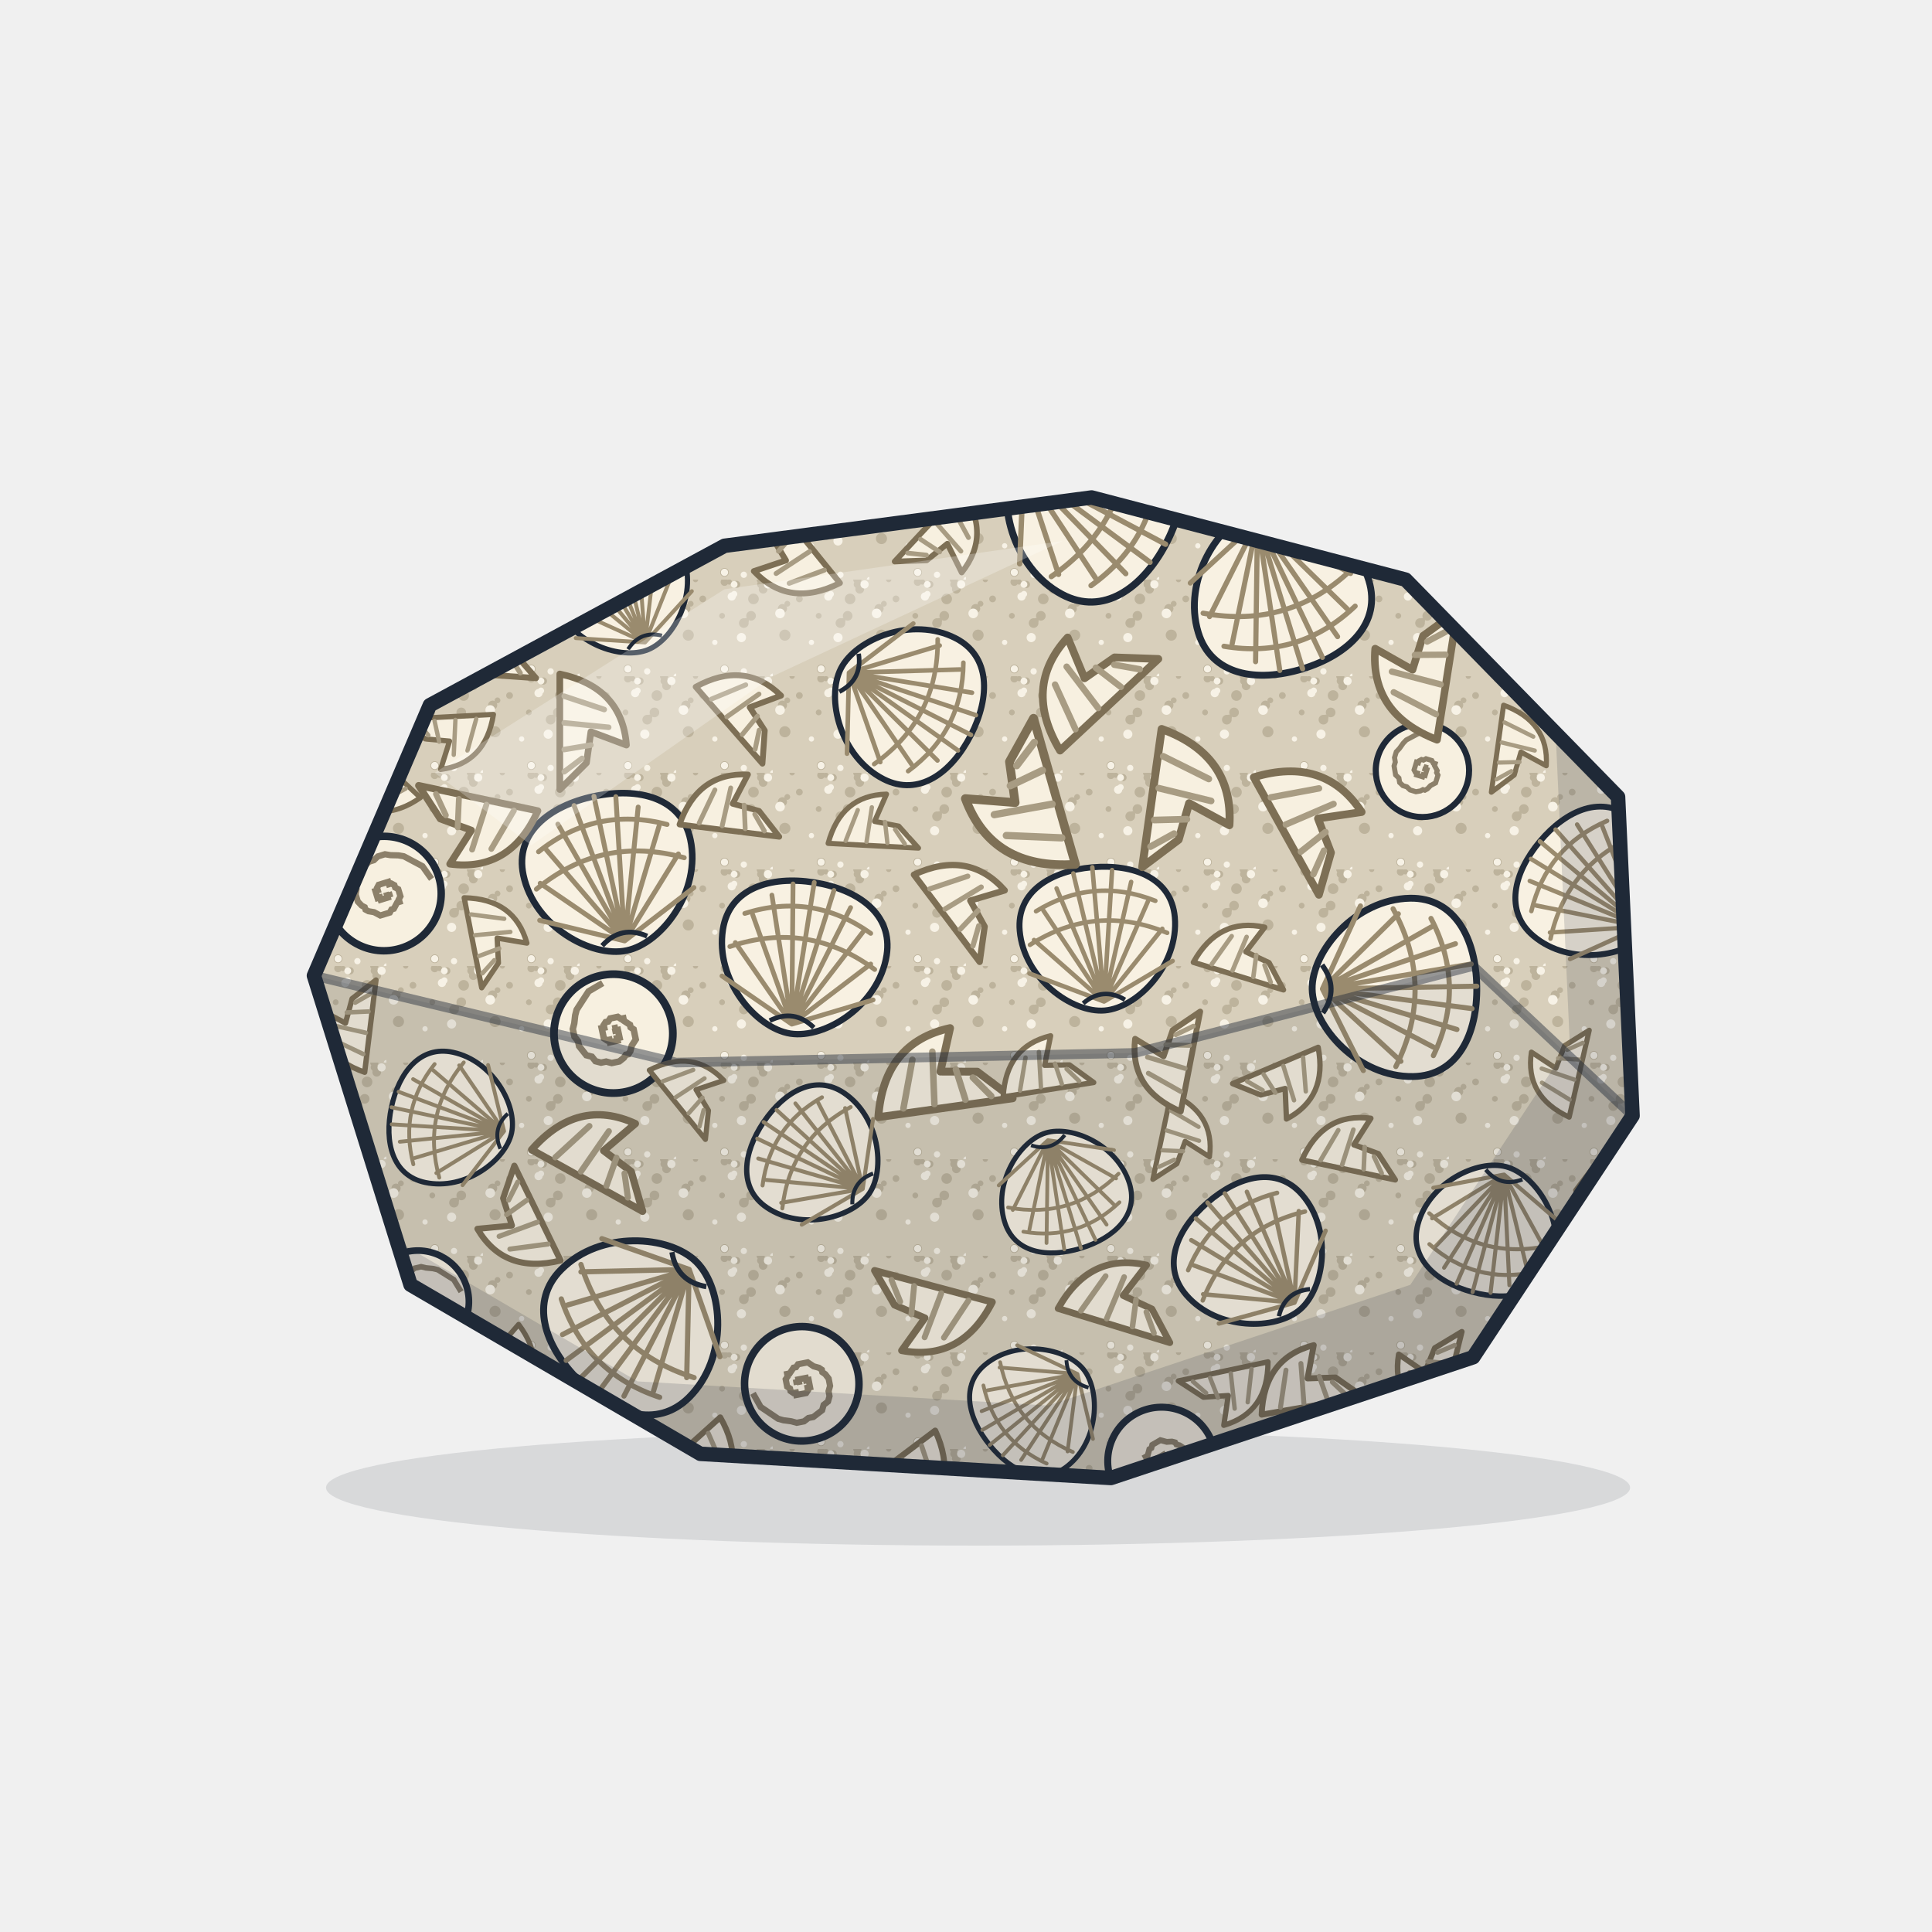
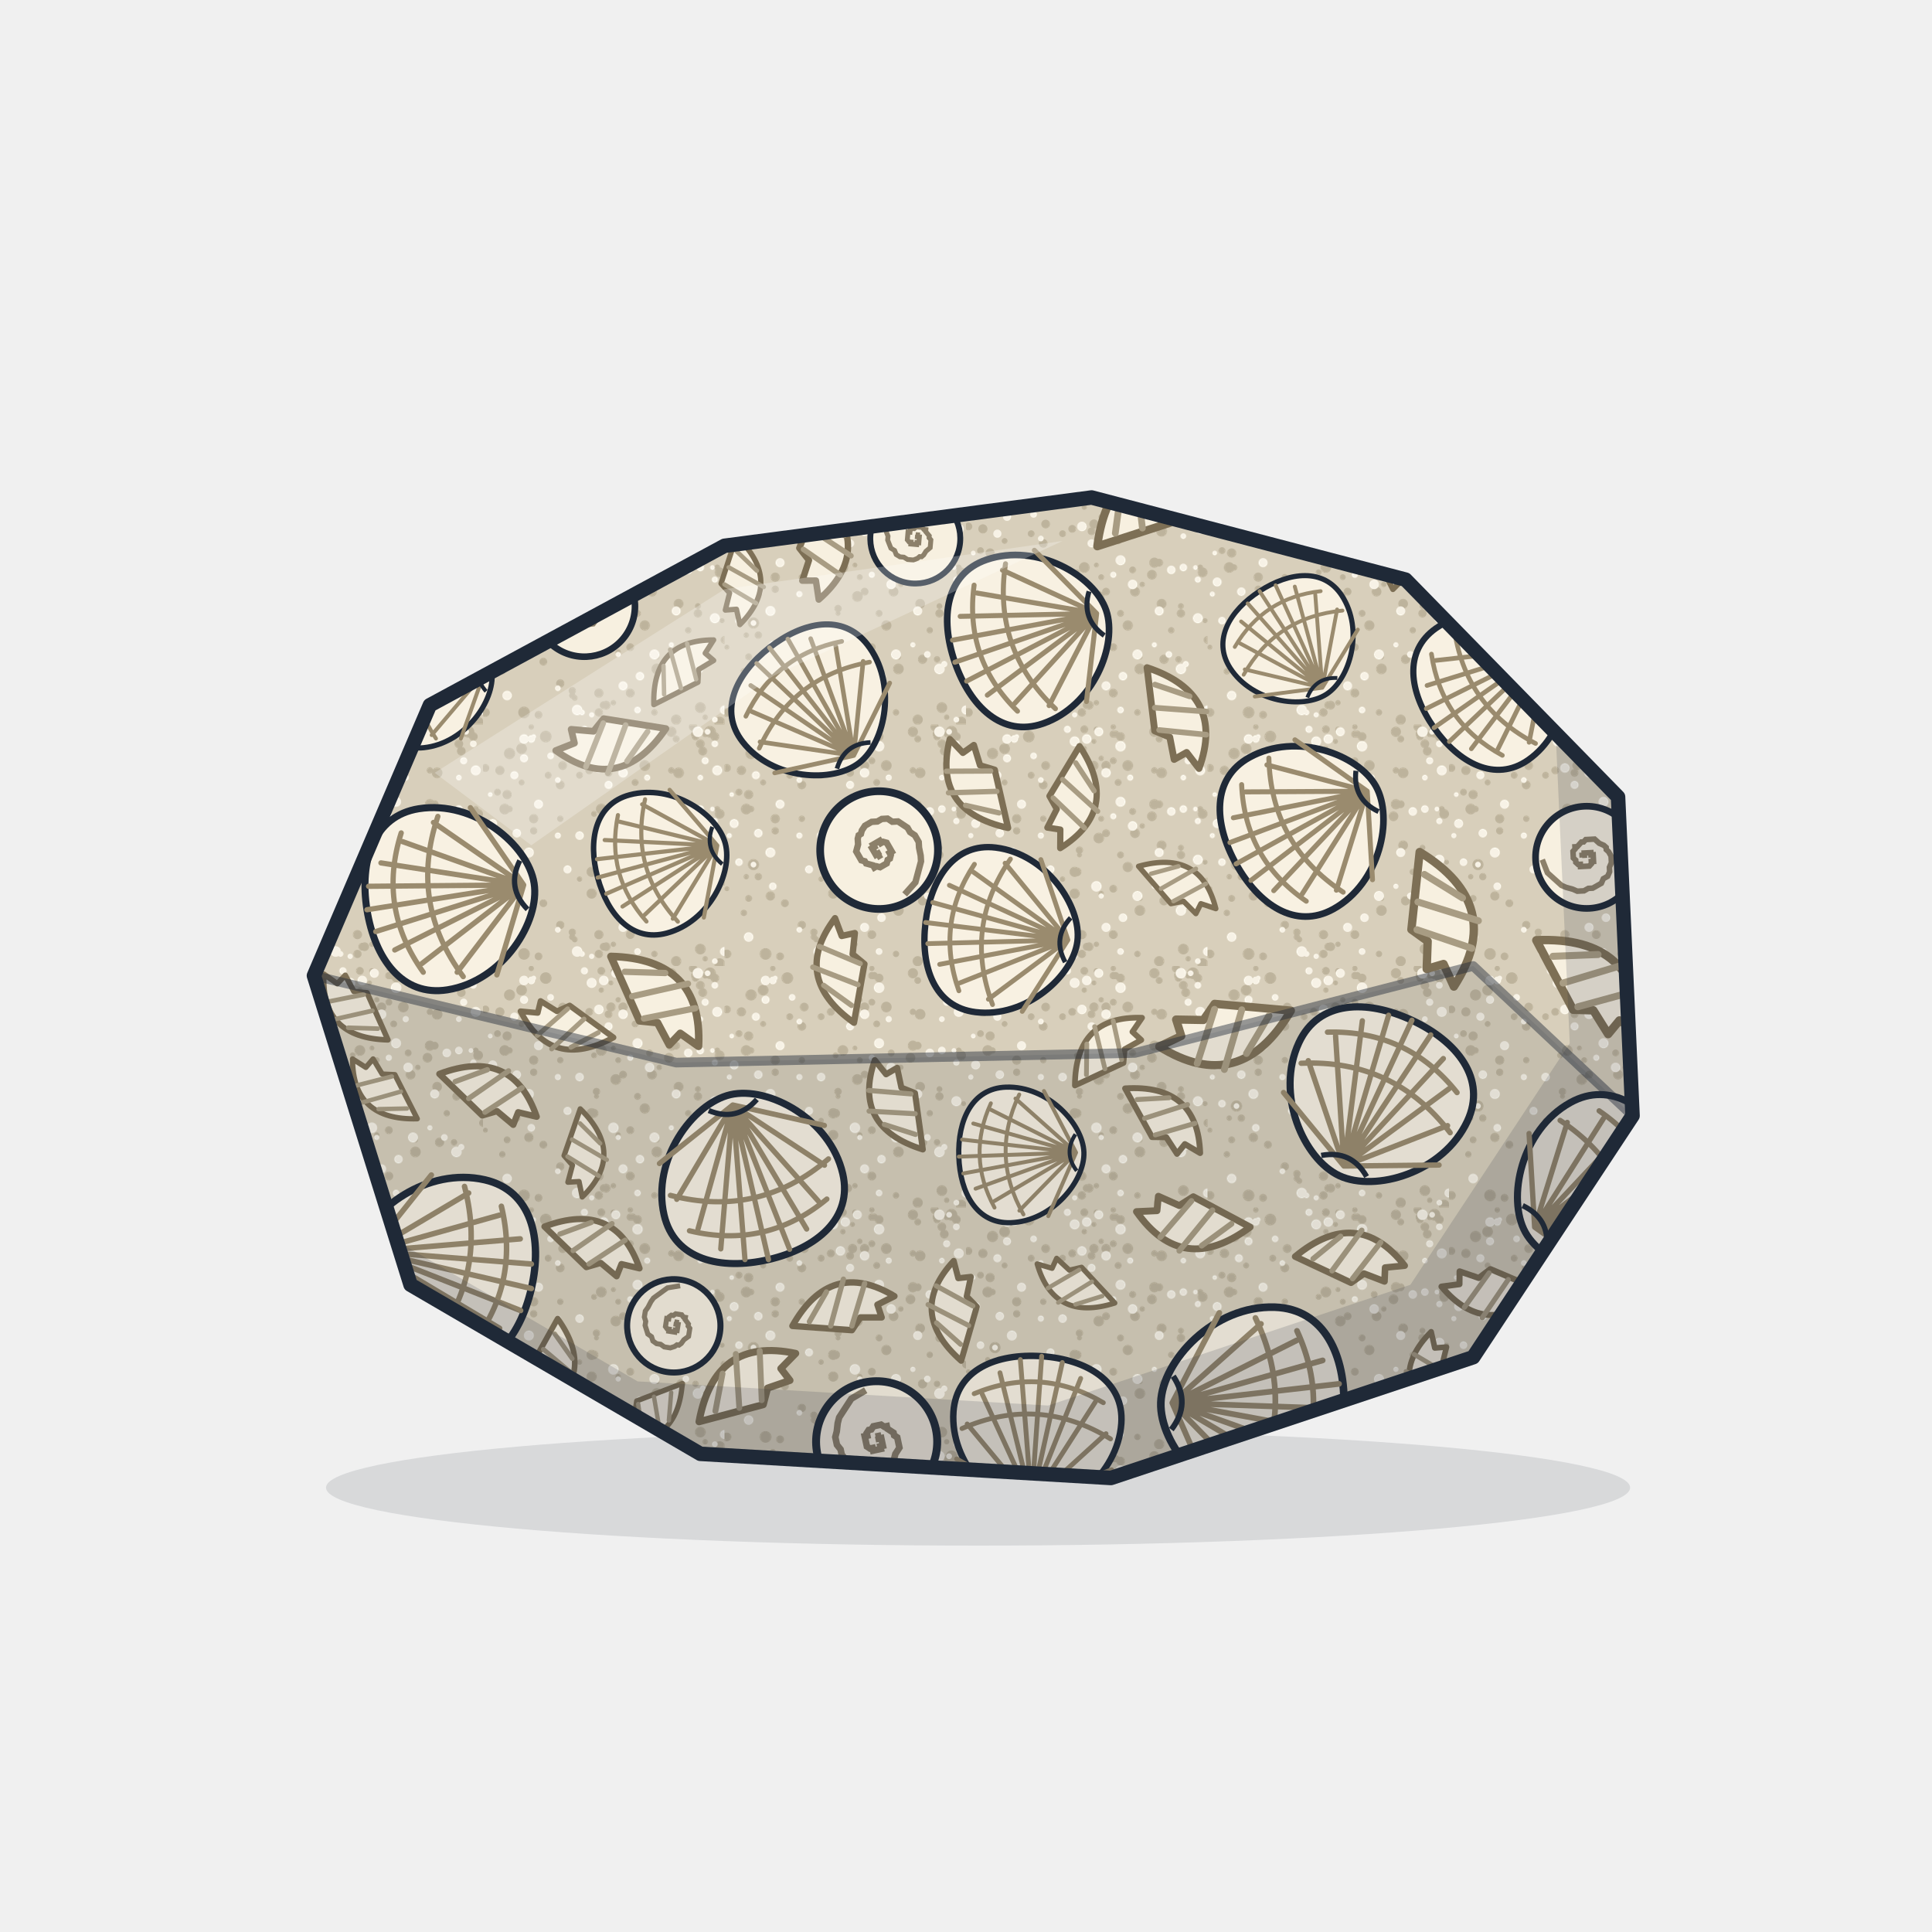
<svg xmlns="http://www.w3.org/2000/svg" viewBox="0 0 800 800">
  <defs>
    <clipPath id="limestone-shells-clip">
      <path d="M130 404L178 292L300 226L452 206L582 240L670 330L676 462L610 562L460 612L290 602L170 532Z" />
    </clipPath>
-     <pattern id="limestone-grain" width="40" height="40" patternUnits="userSpaceOnUse">
+     <pattern id="limestone-grain" width="100" height="100" patternUnits="userSpaceOnUse">
      <g fill="#bdb39c">
-         <circle cx="19" cy="15" r="1.2" />
-         <circle cx="35" cy="0" r="1.7" />
-         <circle cx="36" cy="3" r="1.8" />
-         <circle cx="25" cy="2" r="1.5" />
-         <circle cx="28" cy="18" r="2.0" />
-         <circle cx="6" cy="10" r="1.2" />
-         <circle cx="20" cy="37" r="1.8" />
-         <circle cx="31" cy="15" r="2.0" />
-         <circle cx="4" cy="12" r="1.9" />
-         <circle cx="29" cy="17" r="1.1" />
-         <circle cx="11" cy="8" r="1.4" />
-         <circle cx="32" cy="8" r="2.2" />
-         <circle cx="35" cy="2" r="1.5" />
-         <circle cx="20" cy="1" r="1.6" />
-         <circle cx="36" cy="4" r="1.8" />
-         <circle cx="5" cy="23" r="2.3" />
-         <circle cx="8" cy="0" r="1.1" />
-         <circle cx="22" cy="1" r="1.1" />
+         <circle cx="46" cy="37" r="1.2" />
+         <circle cx="87" cy="1" r="1.7" />
+         <circle cx="90" cy="8" r="1.8" />
+         <circle cx="62" cy="4" r="1.5" />
+         <circle cx="70" cy="45" r="2.0" />
+         <circle cx="16" cy="24" r="1.2" />
+         <circle cx="51" cy="92" r="1.8" />
+         <circle cx="77" cy="38" r="2.0" />
+         <circle cx="10" cy="29" r="1.9" />
+         <circle cx="73" cy="42" r="1.1" />
+         <circle cx="27" cy="21" r="1.4" />
+         <circle cx="81" cy="20" r="2.2" />
+         <circle cx="88" cy="5" r="1.5" />
+         <circle cx="49" cy="2" r="1.6" />
+         <circle cx="91" cy="11" r="1.8" />
+         <circle cx="12" cy="58" r="2.3" />
+         <circle cx="20" cy="1" r="1.1" />
+         <circle cx="54" cy="2" r="1.1" />
+         <circle cx="50" cy="92" r="1.6" />
+         <circle cx="40" cy="64" r="1.1" />
+         <circle cx="58" cy="17" r="1.9" />
+         <circle cx="96" cy="5" r="1.8" />
+         <circle cx="61" cy="15" r="1.4" />
+         <circle cx="99" cy="100" r="1.2" />
+         <circle cx="71" cy="95" r="1.3" />
+         <circle cx="61" cy="4" r="1.5" />
+         <circle cx="67" cy="59" r="2.1" />
+         <circle cx="9" cy="35" r="2.2" />
+         <circle cx="58" cy="45" r="1.6" />
+         <circle cx="99" cy="57" r="1.0" />
+         <circle cx="80" cy="33" r="1.6" />
+         <circle cx="21" cy="44" r="1.5" />
+         <circle cx="9" cy="63" r="1.1" />
+         <circle cx="78" cy="3" r="2.1" />
+         <circle cx="81" cy="50" r="2.0" />
+         <circle cx="25" cy="74" r="1.6" />
+         <circle cx="23" cy="96" r="1.6" />
+         <circle cx="37" cy="86" r="1.5" />
+         <circle cx="67" cy="17" r="2.2" />
+         <circle cx="26" cy="5" r="2.4" />
+         <circle cx="17" cy="95" r="2.4" />
+         <circle cx="61" cy="1" r="1.1" />
+         <circle cx="21" cy="39" r="1.9" />
+         <circle cx="97" cy="35" r="1.2" />
+         <circle cx="56" cy="14" r="1.1" />
+         <circle cx="56" cy="70" r="1.1" />
+         <circle cx="45" cy="70" r="2.1" />
+         <circle cx="38" cy="89" r="1.2" />
+         <circle cx="72" cy="77" r="2.2" />
+         <circle cx="49" cy="10" r="1.1" />
+         <circle cx="53" cy="17" r="1.9" />
+         <circle cx="8" cy="78" r="1.3" />
+         <circle cx="1" cy="18" r="1.6" />
+         <circle cx="56" cy="39" r="1.2" />
+         <circle cx="48" cy="95" r="1.7" />
+         <circle cx="94" cy="3" r="2.4" />
+         <circle cx="89" cy="54" r="1.7" />
+         <circle cx="54" cy="91" r="1.1" />
+         <circle cx="64" cy="54" r="1.4" />
+         <circle cx="72" cy="72" r="1.1" />
+         <circle cx="70" cy="45" r="1.7" />
+         <circle cx="64" cy="5" r="1.8" />
+         <circle cx="37" cy="88" r="1.3" />
+         <circle cx="82" cy="73" r="1.9" />
+         <circle cx="88" cy="4" r="1.8" />
+         <circle cx="61" cy="68" r="1.6" />
+         <circle cx="7" cy="19" r="1.9" />
+         <circle cx="18" cy="6" r="1.5" />
+         <circle cx="47" cy="54" r="1.0" />
+         <circle cx="78" cy="33" r="2.1" />
+         <circle cx="1" cy="95" r="1.8" />
+         <circle cx="98" cy="99" r="2.2" />
+         <circle cx="11" cy="35" r="1.3" />
+         <circle cx="78" cy="19" r="1.3" />
+         <circle cx="11" cy="12" r="2.3" />
+         <circle cx="98" cy="37" r="2.0" />
+         <circle cx="47" cy="52" r="1.5" />
+         <circle cx="63" cy="24" r="1.4" />
+         <circle cx="52" cy="20" r="1.6" />
+         <circle cx="94" cy="2" r="1.1" />
+         <circle cx="80" cy="6" r="1.4" />
+         <circle cx="85" cy="61" r="1.3" />
+         <circle cx="6" cy="28" r="1.4" />
+         <circle cx="80" cy="98" r="2.1" />
+         <circle cx="90" cy="93" r="2.2" />
+         <circle cx="92" cy="97" r="1.1" />
+         <circle cx="32" cy="25" r="1.8" />
+         <circle cx="49" cy="35" r="2.2" />
+         <circle cx="40" cy="21" r="1.4" />
+         <circle cx="46" cy="61" r="1.8" />
+         <circle cx="44" cy="19" r="1.6" />
+         <circle cx="33" cy="17" r="1.8" />
+         <circle cx="19" cy="71" r="1.9" />
+         <circle cx="14" cy="63" r="1.5" />
+         <circle cx="45" cy="61" r="2.1" />
+         <circle cx="88" cy="73" r="1.3" />
+         <circle cx="54" cy="34" r="1.0" />
+         <circle cx="55" cy="47" r="2.2" />
+         <circle cx="32" cy="83" r="1.7" />
+         <circle cx="10" cy="72" r="1.4" />
+         <circle cx="53" cy="7" r="1.0" />
+         <circle cx="92" cy="4" r="1.2" />
+         <circle cx="16" cy="10" r="2.2" />
+         <circle cx="100" cy="65" r="1.6" />
+         <circle cx="89" cy="51" r="1.2" />
+         <circle cx="69" cy="36" r="1.4" />
+         <circle cx="32" cy="39" r="1.3" />
+         <circle cx="61" cy="87" r="1.8" />
+         <circle cx="1" cy="68" r="1.0" />
+         <circle cx="48" cy="87" r="1.9" />
      </g>
      <g fill="#f7f2e6">
-         <circle cx="20" cy="37" r="1.5" />
-         <circle cx="16" cy="26" r="1.1" />
-         <circle cx="23" cy="7" r="1.7" />
-         <circle cx="38" cy="2" r="1.7" />
-         <circle cx="24" cy="6" r="1.3" />
-         <circle cx="40" cy="40" r="1.1" />
-         <circle cx="28" cy="38" r="1.3" />
-         <circle cx="24" cy="2" r="1.4" />
-         <circle cx="27" cy="24" r="1.9" />
-         <circle cx="3" cy="14" r="2.0" />
+         <circle cx="91" cy="75" r="1.3" />
+         <circle cx="14" cy="45" r="1.8" />
+         <circle cx="23" cy="33" r="1.9" />
+         <circle cx="35" cy="60" r="1.7" />
+         <circle cx="93" cy="3" r="1.2" />
+         <circle cx="78" cy="67" r="1.1" />
+         <circle cx="13" cy="21" r="1.7" />
+         <circle cx="90" cy="22" r="1.2" />
+         <circle cx="69" cy="42" r="2.0" />
+         <circle cx="100" cy="94" r="1.9" />
+         <circle cx="50" cy="6" r="2.0" />
+         <circle cx="40" cy="46" r="1.8" />
+         <circle cx="96" cy="56" r="2.1" />
+         <circle cx="96" cy="8" r="1.4" />
+         <circle cx="89" cy="77" r="2.2" />
+         <circle cx="19" cy="53" r="2.1" />
+         <circle cx="54" cy="67" r="2.2" />
+         <circle cx="17" cy="6" r="2.0" />
+         <circle cx="58" cy="20" r="2.0" />
+         <circle cx="28" cy="13" r="1.4" />
+         <circle cx="4" cy="41" r="1.9" />
+         <circle cx="45" cy="96" r="1.1" />
+         <circle cx="17" cy="14" r="1.7" />
+         <circle cx="20" cy="67" r="1.6" />
+         <circle cx="58" cy="84" r="1.9" />
+         <circle cx="92" cy="15" r="1.5" />
+         <circle cx="96" cy="40" r="1.3" />
+         <circle cx="48" cy="18" r="2.0" />
+         <circle cx="64" cy="9" r="2.2" />
+         <circle cx="52" cy="25" r="1.7" />
+         <circle cx="95" cy="35" r="1.0" />
+         <circle cx="20" cy="6" r="1.6" />
+         <circle cx="31" cy="85" r="1.2" />
+         <circle cx="2" cy="46" r="1.1" />
+         <circle cx="31" cy="23" r="1.2" />
+         <circle cx="64" cy="94" r="1.4" />
+         <circle cx="64" cy="32" r="2.1" />
+         <circle cx="55" cy="3" r="1.9" />
+         <circle cx="21" cy="5" r="1.0" />
+         <circle cx="84" cy="71" r="1.4" />
+         <circle cx="56" cy="71" r="1.1" />
+         <circle cx="71" cy="71" r="2.1" />
+         <circle cx="6" cy="57" r="1.6" />
+         <circle cx="85" cy="36" r="1.8" />
+         <circle cx="90" cy="35" r="1.6" />
+         <circle cx="89" cy="3" r="2.2" />
+         <circle cx="31" cy="46" r="1.3" />
+         <circle cx="80" cy="53" r="1.9" />
+         <circle cx="10" cy="88" r="2.0" />
+         <circle cx="68" cy="22" r="1.3" />
+         <circle cx="45" cy="7" r="2.1" />
+         <circle cx="41" cy="95" r="1.2" />
+         <circle cx="65" cy="80" r="1.8" />
+         <circle cx="42" cy="2" r="1.5" />
+         <circle cx="39" cy="94" r="2.2" />
+         <circle cx="96" cy="98" r="1.2" />
+         <circle cx="3" cy="29" r="1.0" />
+         <circle cx="12" cy="58" r="1.2" />
+         <circle cx="61" cy="38" r="1.3" />
+         <circle cx="97" cy="19" r="2.1" />
      </g>
    </pattern>
    <symbol id="limestone-shell" overflow="visible">
      <path d="M0 -46C22 -46 52 -20 52 12C52 38 28 50 0 50C-28 50 -52 38 -52 12C-52 -20 -22 -46 0 -46Z" fill="#f8f1e2" stroke="#1f2937" stroke-width="4" stroke-linejoin="round" />
      <path d="M0 -40L48 -17M0 -40L43 5M0 -40L35 24M0 -40L25 38M0 -40L13 47M0 -40L0 50M0 -40L-13 47M0 -40L-25 38M0 -40L-35 24M0 -40L-43 5M0 -40L-48 -17M-40 24Q0 44 40 24M-46 2Q0 26 46 2" fill="none" stroke="#9a8b6e" stroke-width="3" stroke-linecap="round" />
      <path d="M-14 -40Q0 -30 14 -40" fill="none" stroke="#1f2937" stroke-width="3" />
    </symbol>
    <symbol id="limestone-frag" overflow="visible">
-       <path d="M-26 10Q-20 -18 6 -20L0 -4L14 -2L26 10Z" fill="#f7f0e0" stroke="#7d6f55" stroke-width="3" stroke-linejoin="round" />
-       <path d="M-16 8L-10 -10M-4 8L-2 -12M8 8L6 -4M18 8L12 0" stroke="#a89c83" stroke-width="2.5" stroke-linecap="round" />
+       <path d="M-26 8Q-8 -24 22 -6L14 -2L16 4L6 4L2 10Z" fill="#f7f0e0" stroke="#7d6f55" stroke-width="3" stroke-linejoin="round" />
+       <path d="M-18 6L-10 -8M-8 8L-2 -14M2 8L8 -12" stroke="#a89c83" stroke-width="2.5" stroke-linecap="round" />
    </symbol>
    <symbol id="limestone-snail" overflow="visible">
      <circle r="23" fill="#f7f0e0" stroke="#1f2937" stroke-width="3" />
      <path d="M2 0L2 0L2 1L2 1L1 1L1 1L1 2L1 2L1 2L0 2L0 2L0 2L-1 2L-1 2L-1 2L-2 2L-2 2L-2 1L-3 1L-3 0L-3 0L-3 0L-3 -1L-3 -1L-3 -2L-2 -2L-2 -3L-2 -3L-1 -4L-1 -4L0 -4L1 -4L1 -4L2 -4L3 -4L3 -3L4 -3L5 -2L5 -2L5 -1L6 0L6 1L6 2L6 3L5 4L5 5L4 5L3 6L2 7L1 7L0 8L-1 8L-3 8L-4 8L-5 7L-6 6L-8 5L-9 4L-9 3L-10 2L-11 0L-11 -2L-11 -3L-10 -5L-10 -7L-9 -9L-7 -10L-6 -12L-4 -13L-2 -14L0 -14L2 -15L5 -15L7 -14L10 -13L12 -12L14 -10L16 -8L18 -6L19 -3L20 0" fill="none" stroke="#8c806a" stroke-width="2.5" />
    </symbol>
  </defs>
  <ellipse cx="405" cy="616" rx="270" ry="24" fill="#1f2937" opacity="0.12" />
  <g clip-path="url(#limestone-shells-clip)">
    <path d="M130 404L178 292L300 226L452 206L582 240L670 330L676 462L610 562L460 612L290 602L170 532Z" fill="#d8cfbb" />
    <path d="M130 404L178 292L300 226L452 206L582 240L670 330L676 462L610 562L460 612L290 602L170 532Z" fill="url(#limestone-grain)" />
-     <use href="#limestone-shell" transform="translate(455 390) rotate(175) scale(0.62)" />
-     <use href="#limestone-shell" transform="translate(450 208) rotate(-62) scale(0.74)" />
-     <use href="#limestone-shell" transform="translate(374 290) rotate(-63) scale(0.63)" />
-     <use href="#limestone-shell" transform="translate(188 464) rotate(102) scale(0.53)" />
-     <use href="#limestone-shell" transform="translate(576 409) rotate(-91) scale(0.71)" />
-     <use href="#limestone-shell" transform="translate(661 368) rotate(130) scale(0.61)" />
-     <use href="#limestone-shell" transform="translate(339 480) rotate(124) scale(0.55)" />
-     <use href="#limestone-shell" transform="translate(253 363) rotate(168) scale(0.68)" />
-     <use href="#limestone-shell" transform="translate(440 492) rotate(-17) scale(0.52)" />
-     <use href="#limestone-shell" transform="translate(520 521) rotate(139) scale(0.61)" />
-     <use href="#limestone-shell" transform="translate(430 582) rotate(51) scale(0.52)" />
-     <use href="#limestone-shell" transform="translate(529 243) rotate(-17) scale(0.71)" />
-     <use href="#limestone-shell" transform="translate(265 546) rotate(45) scale(0.72)" />
-     <use href="#limestone-shell" transform="translate(332 398) rotate(-171) scale(0.66)" />
-     <use href="#limestone-shell" transform="translate(259 246) rotate(158) scale(0.54)" />
-     <use href="#limestone-shell" transform="translate(617 508) rotate(15) scale(0.56)" />
-     <use href="#limestone-snail" transform="translate(254 428) rotate(-102) scale(1.07)" />
-     <use href="#limestone-snail" transform="translate(173 539) rotate(-13) scale(0.92)" />
-     <use href="#limestone-snail" transform="translate(481 605) rotate(150) scale(0.97)" />
-     <use href="#limestone-snail" transform="translate(332 573) rotate(169) scale(1.03)" />
-     <use href="#limestone-snail" transform="translate(589 319) rotate(-73) scale(0.84)" />
-     <use href="#limestone-snail" transform="translate(159 370) rotate(-17) scale(1.03)" />
-     <use href="#limestone-frag" transform="translate(248 480) rotate(29) scale(1.01)" />
-     <use href="#limestone-frag" transform="translate(425 331) rotate(-106) scale(1.21)" />
-     <use href="#limestone-frag" transform="translate(308 295) rotate(49) scale(0.81)" />
-     <use href="#limestone-frag" transform="translate(156 323) rotate(-137) scale(0.70)" />
-     <use href="#limestone-frag" transform="translate(452 284) rotate(-43) scale(1.07)" />
-     <use href="#limestone-frag" transform="translate(288 607) rotate(138) scale(0.81)" />
-     <use href="#limestone-frag" transform="translate(542 574) rotate(-10) scale(0.82)" />
-     <use href="#limestone-frag" transform="translate(488 332) rotate(98) scale(1.11)" />
-     <use href="#limestone-frag" transform="translate(390 448) rotate(-8) scale(1.08)" />
-     <use href="#limestone-frag" transform="translate(647 443) rotate(-77) scale(0.71)" />
-     <use href="#limestone-frag" transform="translate(384 542) rotate(-165) scale(0.97)" />
-     <use href="#limestone-frag" transform="translate(464 540) rotate(17) scale(0.93)" />
-     <use href="#limestone-frag" transform="translate(399 375) rotate(53) scale(0.87)" />
-     <use href="#limestone-frag" transform="translate(488 472) rotate(102) scale(0.70)" />
-     <use href="#limestone-frag" transform="translate(375 612) rotate(143) scale(0.83)" />
-     <use href="#limestone-frag" transform="translate(589 278) rotate(-81) scale(1.04)" />
-     <use href="#limestone-frag" transform="translate(328 230) rotate(-129) scale(0.82)" />
-     <use href="#limestone-frag" transform="translate(542 341) rotate(61) scale(1.07)" />
-     <use href="#limestone-frag" transform="translate(531 448) rotate(157) scale(0.74)" />
+     <use href="#limestone-shell" transform="translate(424 478) rotate(88) scale(0.54)" />
+     <use href="#limestone-shell" transform="translate(620 283) rotate(55) scale(0.64)" />
+     <use href="#limestone-shell" transform="translate(310 486) rotate(-13) scale(0.73)" />
+     <use href="#limestone-shell" transform="translate(188 371) rotate(81) scale(0.73)" />
+     <use href="#limestone-shell" transform="translate(428 263) rotate(71) scale(0.69)" />
+     <use href="#limestone-shell" transform="translate(429 595) rotate(-176) scale(0.67)" />
+     <use href="#limestone-shell" transform="translate(661 494) rotate(-119) scale(0.73)" />
+     <use href="#limestone-shell" transform="translate(416 386) rotate(97) scale(0.66)" />
+     <use href="#limestone-shell" transform="translate(517 582) rotate(-88) scale(0.79)" />
+     <use href="#limestone-shell" transform="translate(569 456) rotate(-155) scale(0.74)" />
+     <use href="#limestone-shell" transform="translate(183 525) rotate(-77) scale(0.76)" />
+     <use href="#limestone-shell" transform="translate(536 267) rotate(147) scale(0.53)" />
+     <use href="#limestone-shell" transform="translate(275 356) rotate(75) scale(0.57)" />
+     <use href="#limestone-shell" transform="translate(338 293) rotate(142) scale(0.63)" />
+     <use href="#limestone-shell" transform="translate(179 281) rotate(84) scale(0.54)" />
+     <use href="#limestone-shell" transform="translate(542 341) rotate(61) scale(0.69)" />
+     <use href="#limestone-snail" transform="translate(279 549) rotate(-81) scale(0.84)" />
+     <use href="#limestone-snail" transform="translate(363 597) rotate(-102) scale(1.09)" />
+     <use href="#limestone-snail" transform="translate(364 352) rotate(60) scale(1.06)" />
+     <use href="#limestone-snail" transform="translate(379 223) rotate(-85) scale(0.81)" />
+     <use href="#limestone-snail" transform="translate(242 251) rotate(-53) scale(0.91)" />
+     <use href="#limestone-snail" transform="translate(657 355) rotate(177) scale(0.92)" />
    <use href="#limestone-frag" transform="translate(593 569) rotate(-76) scale(0.77)" />
-     <use href="#limestone-frag" transform="translate(201 271) rotate(4) scale(0.83)" />
-     <use href="#limestone-frag" transform="translate(196 340) rotate(-168) scale(0.97)" />
-     <use href="#limestone-frag" transform="translate(670 482) rotate(127) scale(0.74)" />
-     <use href="#limestone-frag" transform="translate(146 424) rotate(-83) scale(0.74)" />
-     <use href="#limestone-frag" transform="translate(515 397) rotate(17) scale(0.75)" />
-     <use href="#limestone-frag" transform="translate(390 223) rotate(133) scale(0.78)" />
-     <use href="#limestone-frag" transform="translate(627 311) rotate(98) scale(0.70)" />
-     <use href="#limestone-frag" transform="translate(303 336) rotate(7) scale(0.80)" />
-     <use href="#limestone-frag" transform="translate(362 343) rotate(3) scale(0.72)" />
-     <use href="#limestone-frag" transform="translate(215 506) rotate(-116) scale(0.84)" />
-     <use href="#limestone-frag" transform="translate(203 389) rotate(79) scale(0.73)" />
-     <use href="#limestone-frag" transform="translate(241 303) rotate(90) scale(0.92)" />
-     <use href="#limestone-frag" transform="translate(508 575) rotate(168) scale(0.73)" />
-     <use href="#limestone-frag" transform="translate(560 477) rotate(12) scale(0.76)" />
-     <use href="#limestone-frag" transform="translate(485 438) rotate(-79) scale(0.81)" />
-     <use href="#limestone-frag" transform="translate(186 304) rotate(177) scale(0.72)" />
-     <use href="#limestone-frag" transform="translate(148 500) rotate(-104) scale(0.75)" />
-     <use href="#limestone-frag" transform="translate(433 444) rotate(-9) scale(0.73)" />
-     <use href="#limestone-frag" transform="translate(286 453) rotate(51) scale(0.71)" />
-     <use href="#limestone-frag" transform="translate(208 567) rotate(131) scale(0.71)" />
+     <use href="#limestone-frag" transform="translate(660 410) rotate(58) scale(1.16)" />
+     <use href="#limestone-frag" transform="translate(306 242) rotate(104) scale(0.73)" />
+     <use href="#limestone-frag" transform="translate(273 416) rotate(62) scale(1.04)" />
+     <use href="#limestone-frag" transform="translate(505 427) rotate(-179) scale(1.13)" />
+     <use href="#limestone-frag" transform="translate(371 456) rotate(-102) scale(0.84)" />
+     <use href="#limestone-frag" transform="translate(492 505) rotate(-156) scale(0.95)" />
+     <use href="#limestone-frag" transform="translate(596 383) rotate(92) scale(1.15)" />
+     <use href="#limestone-frag" transform="translate(204 454) rotate(40) scale(0.88)" />
+     <use href="#limestone-frag" transform="translate(158 450) rotate(-121) scale(0.73)" />
+     <use href="#limestone-frag" transform="translate(349 400) rotate(-84) scale(0.88)" />
+     <use href="#limestone-frag" transform="translate(478 207) rotate(-22) scale(1.12)" />
+     <use href="#limestone-frag" transform="translate(228 567) rotate(115) scale(0.78)" />
+     <use href="#limestone-frag" transform="translate(443 332) rotate(117) scale(0.86)" />
+     <use href="#limestone-frag" transform="translate(268 586) rotate(155) scale(0.72)" />
+     <use href="#limestone-frag" transform="translate(404 323) rotate(-107) scale(0.88)" />
+     <use href="#limestone-frag" transform="translate(396 541) rotate(-78) scale(0.83)" />
+     <use href="#limestone-frag" transform="translate(311 573) rotate(-19) scale(0.98)" />
+     <use href="#limestone-frag" transform="translate(241 479) rotate(105) scale(0.73)" />
+     <use href="#limestone-frag" transform="translate(251 307) rotate(-175) scale(0.93)" />
+     <use href="#limestone-frag" transform="translate(233 424) rotate(-148) scale(0.80)" />
+     <use href="#limestone-frag" transform="translate(489 368) rotate(45) scale(0.73)" />
+     <use href="#limestone-frag" transform="translate(574 232) rotate(63) scale(0.75)" />
+     <use href="#limestone-frag" transform="translate(247 517) rotate(40) scale(0.86)" />
+     <use href="#limestone-frag" transform="translate(487 299) rotate(79) scale(0.94)" />
+     <use href="#limestone-frag" transform="translate(444 531) rotate(-137) scale(0.72)" />
+     <use href="#limestone-frag" transform="translate(460 434) rotate(-29) scale(0.79)" />
+     <use href="#limestone-frag" transform="translate(483 465) rotate(57) scale(0.82)" />
+     <use href="#limestone-frag" transform="translate(284 277) rotate(-31) scale(0.73)" />
+     <use href="#limestone-frag" transform="translate(351 542) rotate(0) scale(0.88)" />
+     <use href="#limestone-frag" transform="translate(561 522) rotate(21) scale(0.91)" />
+     <use href="#limestone-frag" transform="translate(146 416) rotate(-118) scale(0.76)" />
+     <use href="#limestone-frag" transform="translate(340 228) rotate(108) scale(0.89)" />
+     <use href="#limestone-frag" transform="translate(616 534) rotate(-161) scale(0.84)" />
    <path d="M130 404L280 440L470 436L610 400L676 462L760 760L40 760Z" fill="#1f2937" opacity="0.1" />
    <path d="M-200 -200H1400V1000H-200ZM104 374L152 262L274 196L426 176L556 210L644 300L650 432L584 532L434 582L264 572L144 502Z" fill-rule="evenodd" fill="#1f2937" opacity="0.16" />
    <path d="M180 320L300 244L440 224L320 280L220 350Z" fill="#ffffff" opacity="0.25" />
    <path d="M130 404L280 440L470 436L610 400L676 462" fill="none" stroke="#1f2937" stroke-width="4" stroke-linecap="round" stroke-linejoin="round" opacity="0.45" />
  </g>
  <path d="M130 404L178 292L300 226L452 206L582 240L670 330L676 462L610 562L460 612L290 602L170 532Z" fill="none" stroke="#1f2937" stroke-width="6" stroke-linejoin="round" />
</svg>
